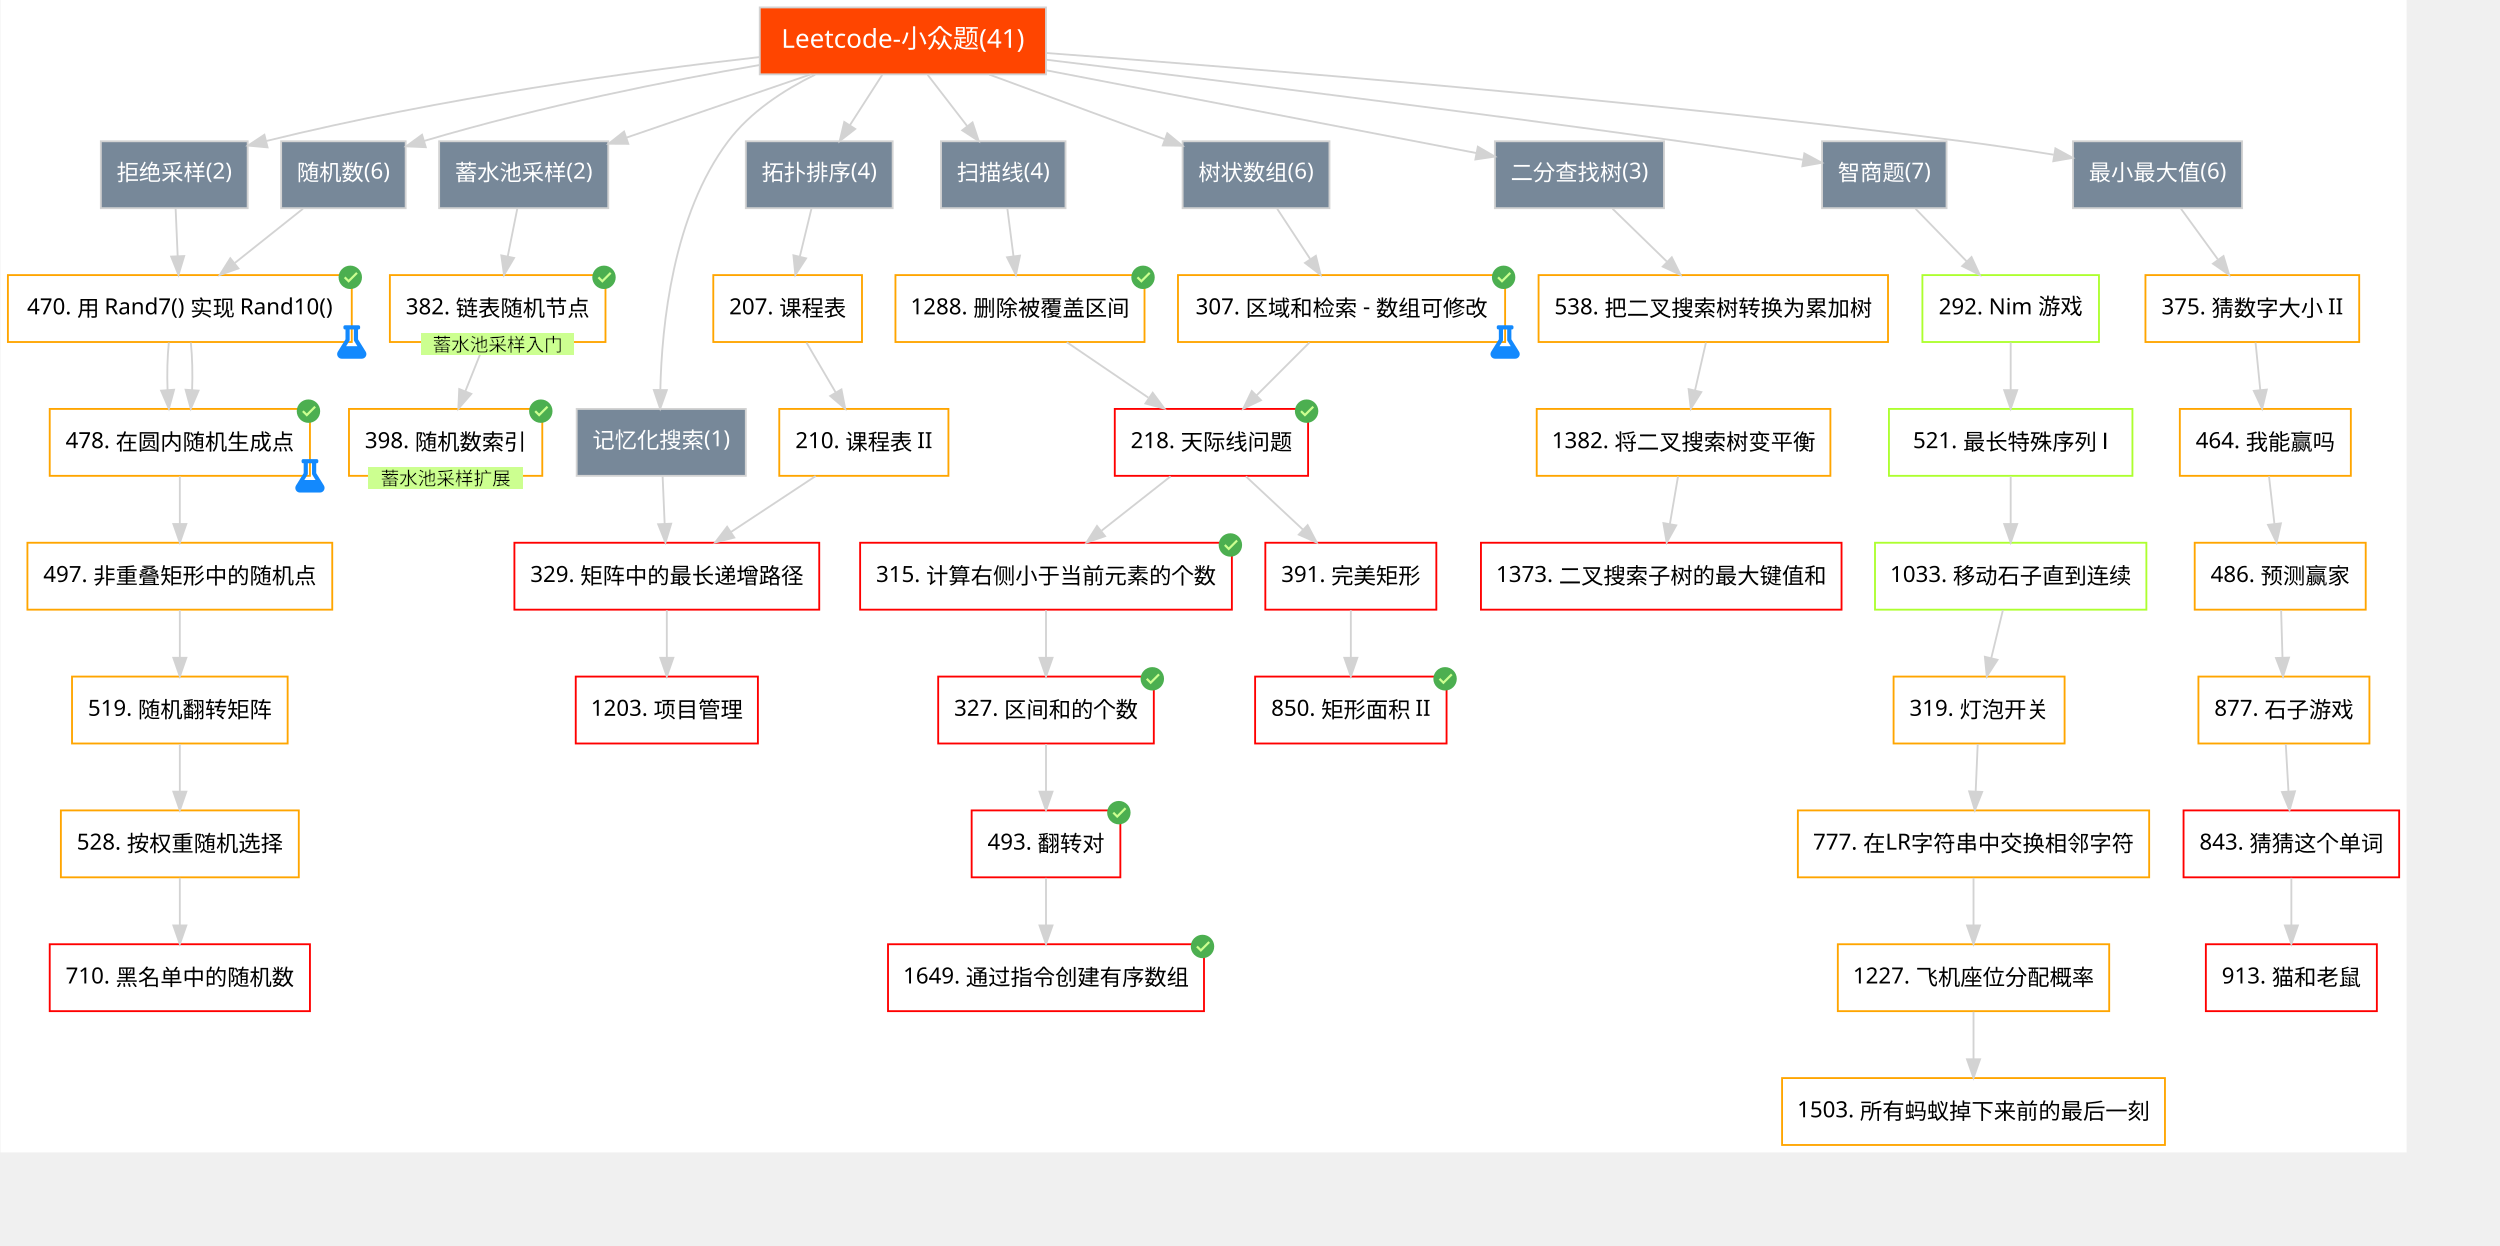
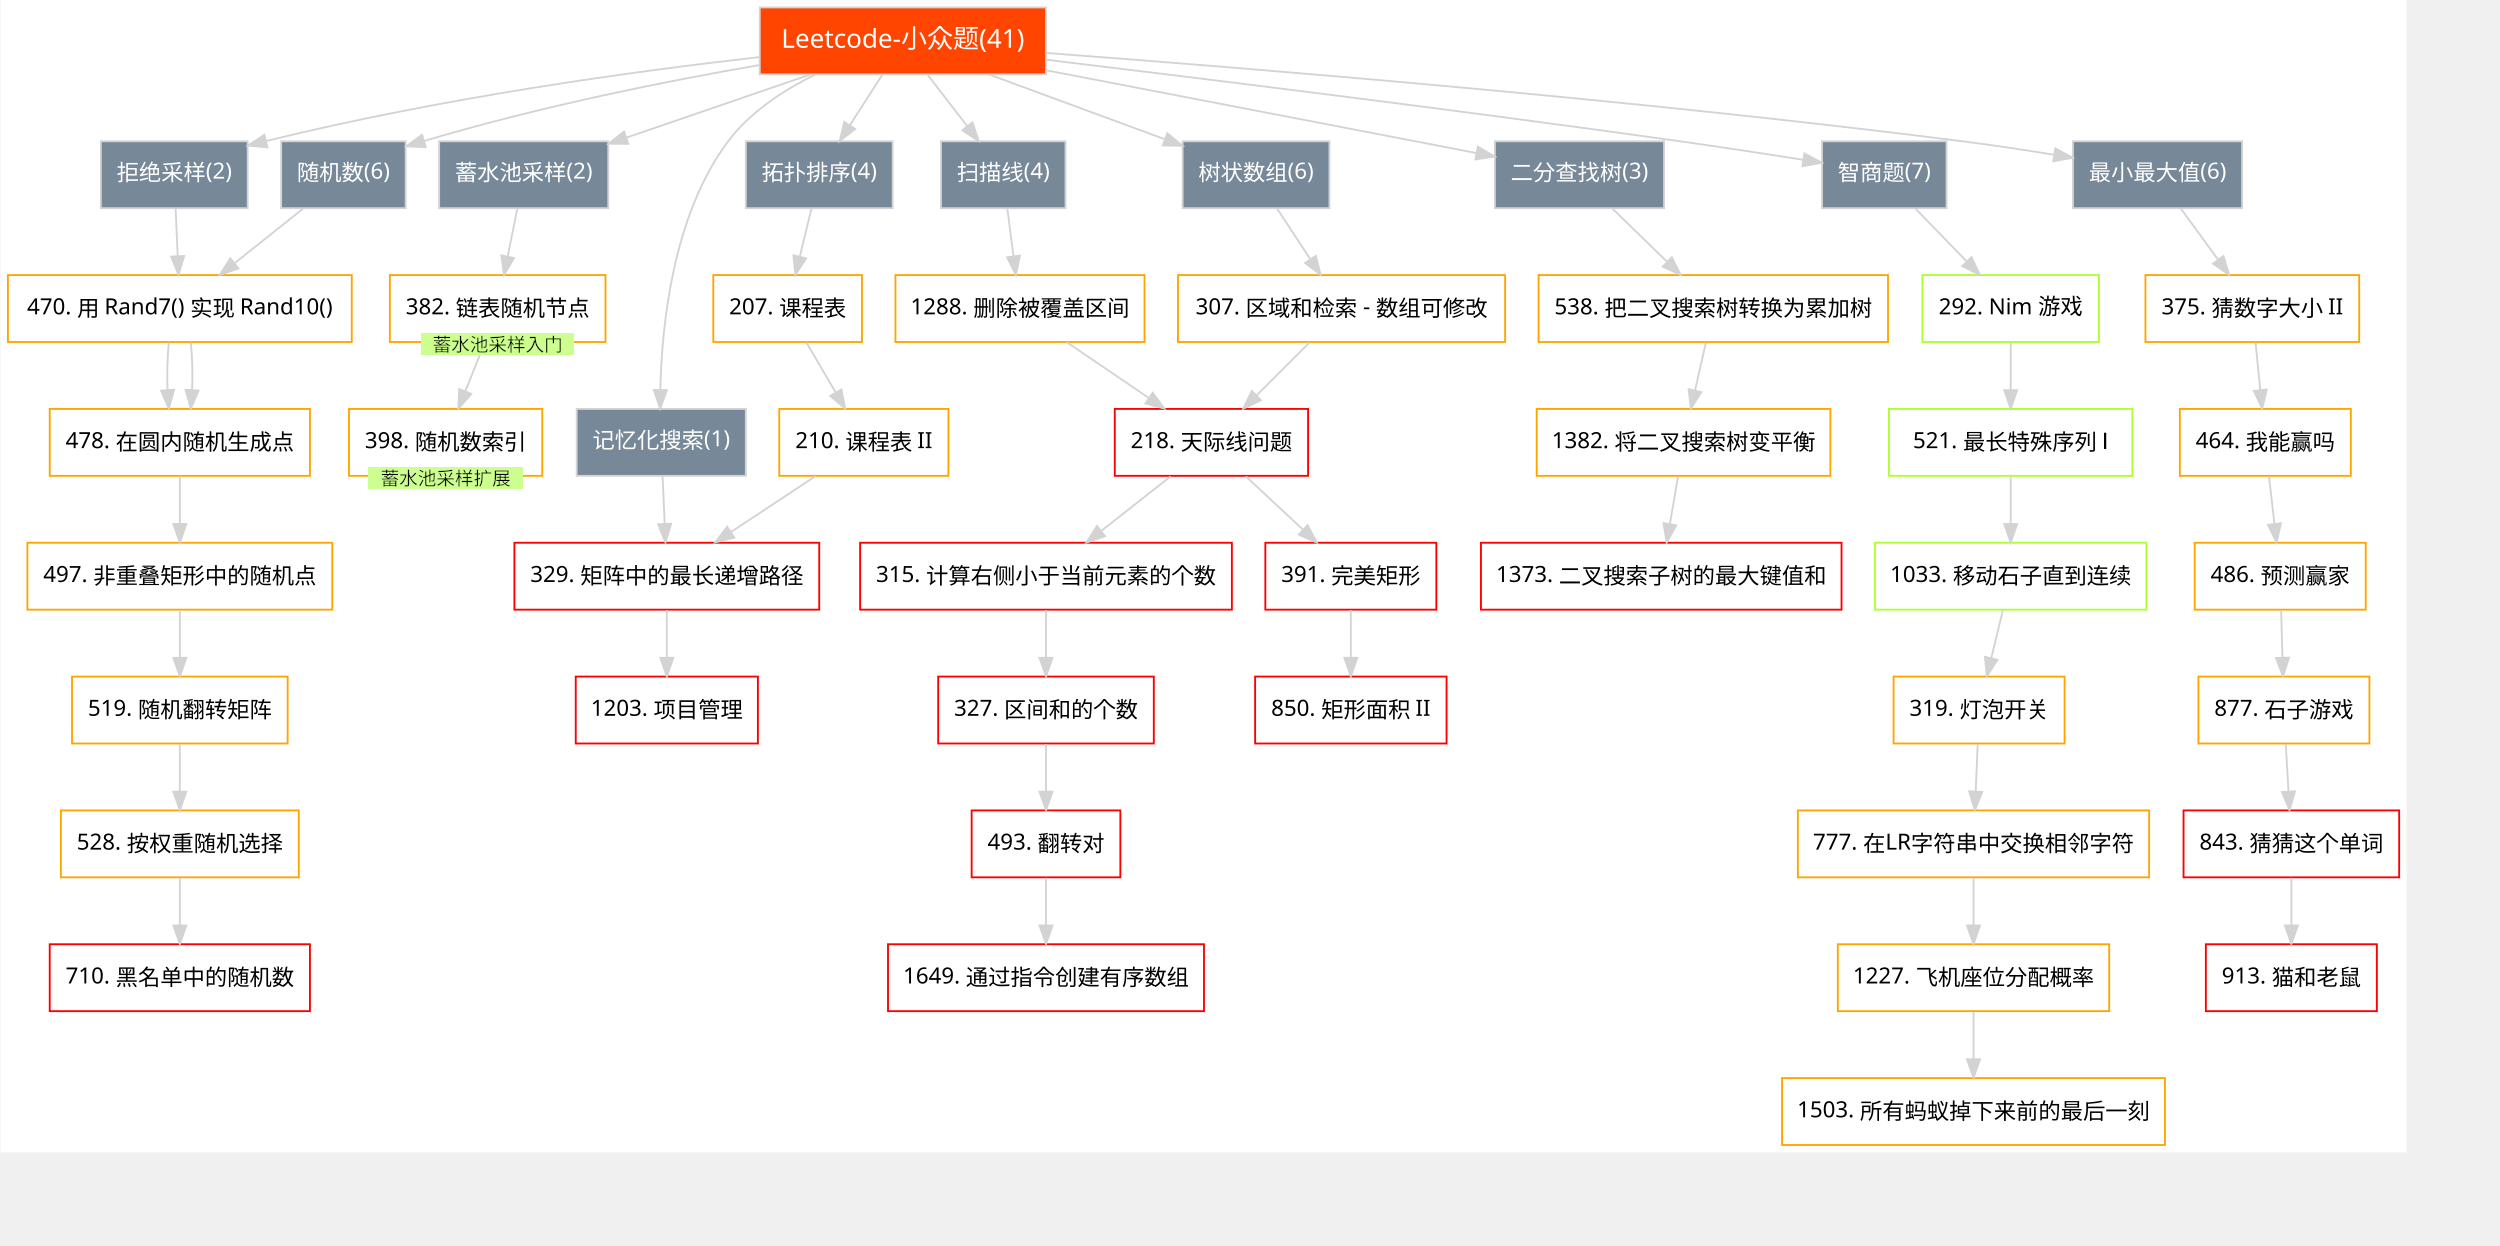
<svg xmlns="http://www.w3.org/2000/svg" xmlns:xlink="http://www.w3.org/1999/xlink" height="670pt" viewBox="0.00 0.00 1344.5 670.0" width="1345pt">
  <g class="graph" id="graph0" transform="scale(1 1) rotate(0) translate(4 616)">
    <polygon fill="white" points="-4,4 -4,-616 1290.5,-616 1290.5,4 -4,4" stroke="transparent" />
    <g class="node" id="node1">
      <g id="a_node1">
        <a target="_parent" xlink:href="https://leetcode-cn.com/tag/" xlink:title="Leetcode-小众题(41)">
          <polygon fill="orangered" points="558.5,-612 404.5,-612 404.5,-576 558.5,-576 558.5,-612" stroke="lightgrey" />
          <text fill="white" font-family="Microsoft YaHei" font-size="14.00" text-anchor="middle" x="481.5" y="-590.3">
      Leetcode-小众题(41)
     </text>
        </a>
      </g>
    </g>
    <g class="node" id="node2">
      <polygon fill="lightslategray" points="129,-540 50,-540 50,-504 129,-504 129,-540" stroke="lightgrey" />
      <text fill="white" font-family="Microsoft YaHei" font-size="12.00" text-anchor="middle" x="89.5" y="-518.9">
    拒绝采样(2)
   </text>
    </g>
    <g class="edge" id="edge1">
      <path d="M404.16,-585.28C336.23,-577.55 234.75,-563.68 138.98,-540.14" fill="none" stroke="lightgrey" />
      <polygon fill="lightgrey" points="139.69,-536.71 129.14,-537.68 137.99,-543.5 139.69,-536.71" stroke="lightgrey" />
    </g>
    <g class="node" id="node5">
      <polygon fill="lightslategray" points="214,-540 147,-540 147,-504 214,-504 214,-540" stroke="lightgrey" />
      <text fill="white" font-family="Microsoft YaHei" font-size="12.00" text-anchor="middle" x="180.5" y="-518.9">
    随机数(6)
   </text>
    </g>
    <g class="edge" id="edge4">
      <path d="M404.37,-581.02C354.82,-572.45 289.09,-559.43 223.85,-540.16" fill="none" stroke="lightgrey" />
      <polygon fill="lightgrey" points="224.82,-536.8 214.24,-537.27 222.81,-543.5 224.82,-536.8" stroke="lightgrey" />
    </g>
    <g class="node" id="node10">
      <polygon fill="lightslategray" points="323,-540 232,-540 232,-504 323,-504 323,-540" stroke="lightgrey" />
      <text fill="white" font-family="Microsoft YaHei" font-size="12.00" text-anchor="middle" x="277.5" y="-518.9">
    蓄水池采样(2)
   </text>
    </g>
    <g class="edge" id="edge11">
      <path d="M431.86,-575.97C401.95,-565.7 363.81,-552.62 332.92,-542.02" fill="none" stroke="lightgrey" />
      <polygon fill="lightgrey" points="333.77,-538.61 323.17,-538.67 331.49,-545.23 333.77,-538.61" stroke="lightgrey" />
    </g>
    <g class="node" id="node13">
      <polygon fill="lightslategray" points="397,-396 306,-396 306,-360 397,-360 397,-396" stroke="lightgrey" />
      <text fill="white" font-family="Microsoft YaHei" font-size="12.00" text-anchor="middle" x="351.5" y="-374.9">
    记忆化搜索(1)
   </text>
    </g>
    <g class="edge" id="edge14">
      <path d="M434.31,-575.85C417.26,-567.47 399.32,-555.72 387.5,-540 357.76,-500.44 351.77,-440.93 351.01,-406.43" fill="none" stroke="lightgrey" />
      <polygon fill="lightgrey" points="354.51,-406.13 350.93,-396.16 347.51,-406.19 354.51,-406.13" stroke="lightgrey" />
    </g>
    <g class="node" id="node15">
      <polygon fill="lightslategray" points="569,-540 502,-540 502,-504 569,-504 569,-540" stroke="lightgrey" />
      <text fill="white" font-family="Microsoft YaHei" font-size="12.00" text-anchor="middle" x="535.5" y="-518.9">
    扫描线(4)
   </text>
    </g>
    <g class="edge" id="edge16">
      <path d="M494.85,-575.7C501.26,-567.39 509.06,-557.28 516.11,-548.14" fill="none" stroke="lightgrey" />
      <polygon fill="lightgrey" points="518.97,-550.16 522.31,-540.1 513.43,-545.88 518.97,-550.16" stroke="lightgrey" />
    </g>
    <g class="node" id="node20">
      <polygon fill="lightslategray" points="476,-540 397,-540 397,-504 476,-504 476,-540" stroke="lightgrey" />
      <text fill="white" font-family="Microsoft YaHei" font-size="12.00" text-anchor="middle" x="436.5" y="-518.9">
    拓扑排序(4)
   </text>
    </g>
    <g class="edge" id="edge21">
      <path d="M470.38,-575.7C465.14,-567.56 458.8,-557.69 453.02,-548.7" fill="none" stroke="lightgrey" />
      <polygon fill="lightgrey" points="455.85,-546.62 447.5,-540.1 449.96,-550.41 455.85,-546.62" stroke="lightgrey" />
    </g>
    <g class="node" id="node24">
      <polygon fill="lightslategray" points="891,-540 800,-540 800,-504 891,-504 891,-540" stroke="lightgrey" />
      <text fill="white" font-family="Microsoft YaHei" font-size="12.00" text-anchor="middle" x="845.5" y="-518.9">
    二分查找树(3)
   </text>
    </g>
    <g class="edge" id="edge26">
      <path d="M558.7,-578.15C628.08,-564.81 728.3,-545.54 790.04,-533.66" fill="none" stroke="lightgrey" />
      <polygon fill="lightgrey" points="790.83,-537.08 799.99,-531.75 789.5,-530.2 790.83,-537.08" stroke="lightgrey" />
    </g>
    <g class="node" id="node28">
      <polygon fill="lightslategray" points="711,-540 632,-540 632,-504 711,-504 711,-540" stroke="lightgrey" />
      <text fill="white" font-family="Microsoft YaHei" font-size="12.00" text-anchor="middle" x="671.5" y="-518.9">
    树状数组(6)
   </text>
    </g>
    <g class="edge" id="edge30">
      <path d="M527.98,-575.88C556.6,-565.33 593.26,-551.82 622.36,-541.1" fill="none" stroke="lightgrey" />
      <polygon fill="lightgrey" points="623.75,-544.32 631.92,-537.58 621.33,-537.75 623.75,-544.32" stroke="lightgrey" />
    </g>
    <g class="node" id="node34">
      <polygon fill="lightslategray" points="1043,-540 976,-540 976,-504 1043,-504 1043,-540" stroke="lightgrey" />
      <text fill="white" font-family="Microsoft YaHei" font-size="12.00" text-anchor="middle" x="1009.5" y="-518.9">
    智商题(7)
   </text>
    </g>
    <g class="edge" id="edge37">
      <path d="M558.62,-583.86C642.57,-573.76 780.7,-556.71 899.5,-540 921.34,-536.93 945.56,-533.22 965.71,-530.05" fill="none" stroke="lightgrey" />
      <polygon fill="lightgrey" points="966.5,-533.47 975.83,-528.45 965.41,-526.55 966.5,-533.47" stroke="lightgrey" />
    </g>
    <g class="node" id="node42">
      <polygon fill="lightslategray" points="1202,-540 1111,-540 1111,-504 1202,-504 1202,-540" stroke="lightgrey" />
      <text fill="white" font-family="Microsoft YaHei" font-size="12.00" text-anchor="middle" x="1156.5" y="-518.9">
    最小最大值(6)
   </text>
    </g>
    <g class="edge" id="edge45">
      <path d="M558.66,-587.49C668.41,-579.28 875.76,-562.37 1051.5,-540 1067.5,-537.96 1084.81,-535.34 1100.67,-532.76" fill="none" stroke="lightgrey" />
      <polygon fill="lightgrey" points="1101.56,-536.16 1110.86,-531.08 1100.42,-529.25 1101.56,-536.16" stroke="lightgrey" />
    </g>
    <g class="node" id="node3">
      <g id="a_node3">
        <a target="_parent" xlink:href="https://leetcode-cn.com/problems/implement-rand10-using-rand7" xlink:title="470. 用 Rand7() 实现 Rand10()">
          <polygon fill="none" points="185,-468 0,-468 0,-432 185,-432 185,-468" stroke="orange" />
          <text font-family="Microsoft YaHei" font-size="12.00" text-anchor="middle" x="92.5" y="-446.9">
      470. 用 Rand7() 实现 Rand10()
     </text>
        </a>
      </g>
-       <g transform="translate(177.0, -474.0) scale(0.3)">
-         <circle cx="24" cy="24" fill="#4caf50" r="21" />
-         <polygon fill="#ccff90" points="34.6,14.6 21,28.2 15.4,22.6 12.6,25.4 21,33.8 37.4,17.4" />
-       </g>
-       <g transform="translate(176.0, -441.0)">
-         <symbol id="flask" viewBox="0 0 448 512">
-           <path d="M437.2 403.5L320 215V64h8c13.3 0 24-10.7 24-24V24c0-13.3-10.7-24-24-24H120c-13.3 0-24 10.7-24 24v16c0 13.3 10.7 24 24 24h8v151L10.8 403.5C-18.5 450.6 15.3 512 70.9 512h306.2c55.7 0 89.4-61.5 60.1-108.5zM137.9 320l48.2-77.6c3.7-5.2 5.8-11.6 5.8-18.4V64h64v160c0 6.9 2.2 13.2 5.8 18.4l48.2 77.6h-172z" fill="#1389fd" />
-         </symbol>
-         <a href="https://github.com/acm-clan/algorithm-stone/blob/main/user/leetcode/470.用-rand-7-实现-rand-10.md">
-           <use height="18" href="#flask" width="18" />
-         </a>
-       </g>
    </g>
    <g class="edge" id="edge2">
      <path d="M90.24,-503.7C90.57,-495.98 90.97,-486.71 91.34,-478.11" fill="none" stroke="lightgrey" />
      <polygon fill="lightgrey" points="94.84,-478.25 91.77,-468.1 87.84,-477.95 94.84,-478.25" stroke="lightgrey" />
    </g>
    <g class="node" id="node4">
      <g id="a_node4">
        <a target="_parent" xlink:href="https://leetcode-cn.com/problems/generate-random-point-in-a-circle" xlink:title="478. 在圆内随机生成点">
          <polygon fill="none" points="162.5,-396 22.5,-396 22.5,-360 162.5,-360 162.5,-396" stroke="orange" />
          <text font-family="Microsoft YaHei" font-size="12.00" text-anchor="middle" x="92.5" y="-374.9">
      478. 在圆内随机生成点
     </text>
        </a>
      </g>
-       <g transform="translate(154.5, -402.0) scale(0.3)">
-         <circle cx="24" cy="24" fill="#4caf50" r="21" />
-         <polygon fill="#ccff90" points="34.6,14.6 21,28.2 15.4,22.6 12.6,25.4 21,33.8 37.4,17.4" />
-       </g>
-       <g transform="translate(153.5, -369.0)">
-         <symbol id="flask" viewBox="0 0 448 512">
-           <path d="M437.2 403.5L320 215V64h8c13.3 0 24-10.7 24-24V24c0-13.3-10.7-24-24-24H120c-13.3 0-24 10.7-24 24v16c0 13.3 10.7 24 24 24h8v151L10.8 403.5C-18.5 450.6 15.3 512 70.9 512h306.2c55.7 0 89.4-61.5 60.1-108.5zM137.9 320l48.2-77.6c3.7-5.2 5.8-11.6 5.8-18.4V64h64v160c0 6.9 2.2 13.2 5.8 18.4l48.2 77.6h-172z" fill="#1389fd" />
-         </symbol>
-         <a href="https://github.com/acm-clan/algorithm-stone/blob/main/user/leetcode/478.在圆内随机生成点.md">
-           <use height="18" href="#flask" width="18" />
-         </a>
-       </g>
    </g>
    <g class="edge" id="edge3">
      <path d="M86.58,-431.7C85.79,-423.98 85.56,-414.71 85.9,-406.11" fill="none" stroke="lightgrey" />
      <polygon fill="lightgrey" points="89.4,-406.32 86.6,-396.1 82.42,-405.84 89.4,-406.32" stroke="lightgrey" />
    </g>
    <g class="edge" id="edge6">
      <path d="M98.42,-431.7C99.21,-423.98 99.44,-414.71 99.1,-406.11" fill="none" stroke="lightgrey" />
      <polygon fill="lightgrey" points="102.58,-405.84 98.4,-396.1 95.6,-406.32 102.58,-405.84" stroke="lightgrey" />
    </g>
    <g class="node" id="node6">
      <g id="a_node6">
        <a target="_parent" xlink:href="https://leetcode-cn.com/problems/random-point-in-non-overlapping-rectangles" xlink:title="497. 非重叠矩形中的随机点">
          <polygon fill="none" points="174.5,-324 10.5,-324 10.5,-288 174.5,-288 174.5,-324" stroke="orange" />
          <text font-family="Microsoft YaHei" font-size="12.00" text-anchor="middle" x="92.5" y="-302.9">
      497. 非重叠矩形中的随机点
     </text>
        </a>
      </g>
    </g>
    <g class="edge" id="edge7">
      <path d="M92.5,-359.7C92.5,-351.98 92.5,-342.71 92.5,-334.11" fill="none" stroke="lightgrey" />
      <polygon fill="lightgrey" points="96,-334.1 92.5,-324.1 89,-334.1 96,-334.1" stroke="lightgrey" />
    </g>
    <g class="edge" id="edge5">
      <path d="M158.75,-503.7C147.66,-494.88 134.03,-484.03 122.01,-474.47" fill="none" stroke="lightgrey" />
      <polygon fill="lightgrey" points="124.01,-471.59 114,-468.1 119.65,-477.07 124.01,-471.59" stroke="lightgrey" />
    </g>
    <g class="node" id="node7">
      <g id="a_node7">
        <a target="_parent" xlink:href="https://leetcode-cn.com/problems/random-flip-matrix" xlink:title="519. 随机翻转矩阵">
          <polygon fill="none" points="150.5,-252 34.5,-252 34.5,-216 150.5,-216 150.5,-252" stroke="orange" />
          <text font-family="Microsoft YaHei" font-size="12.00" text-anchor="middle" x="92.5" y="-230.9">
      519. 随机翻转矩阵
     </text>
        </a>
      </g>
    </g>
    <g class="edge" id="edge8">
      <path d="M92.5,-287.7C92.5,-279.98 92.5,-270.71 92.5,-262.11" fill="none" stroke="lightgrey" />
      <polygon fill="lightgrey" points="96,-262.1 92.5,-252.1 89,-262.1 96,-262.1" stroke="lightgrey" />
    </g>
    <g class="node" id="node8">
      <g id="a_node8">
        <a target="_parent" xlink:href="https://leetcode-cn.com/problems/random-pick-with-weight" xlink:title="528. 按权重随机选择">
          <polygon fill="none" points="156.5,-180 28.5,-180 28.5,-144 156.5,-144 156.5,-180" stroke="orange" />
          <text font-family="Microsoft YaHei" font-size="12.00" text-anchor="middle" x="92.5" y="-158.9">
      528. 按权重随机选择
     </text>
        </a>
      </g>
    </g>
    <g class="edge" id="edge9">
      <path d="M92.5,-215.7C92.5,-207.98 92.5,-198.71 92.5,-190.11" fill="none" stroke="lightgrey" />
      <polygon fill="lightgrey" points="96,-190.1 92.5,-180.1 89,-190.1 96,-190.1" stroke="lightgrey" />
    </g>
    <g class="node" id="node9">
      <g id="a_node9">
        <a target="_parent" xlink:href="https://leetcode-cn.com/problems/random-pick-with-blacklist" xlink:title="710. 黑名单中的随机数">
          <polygon fill="none" points="162.5,-108 22.5,-108 22.5,-72 162.5,-72 162.5,-108" stroke="red" />
          <text font-family="Microsoft YaHei" font-size="12.00" text-anchor="middle" x="92.5" y="-86.9">
      710. 黑名单中的随机数
     </text>
        </a>
      </g>
    </g>
    <g class="edge" id="edge10">
      <path d="M92.5,-143.7C92.5,-135.98 92.5,-126.71 92.5,-118.11" fill="none" stroke="lightgrey" />
      <polygon fill="lightgrey" points="96,-118.1 92.5,-108.1 89,-118.1 96,-118.1" stroke="lightgrey" />
    </g>
    <g class="node" id="node11">
      <g id="a_node11">
        <a target="_parent" xlink:href="https://leetcode-cn.com/problems/linked-list-random-node" xlink:title="382. 链表随机节点">
          <polygon fill="none" points="321.5,-468 205.5,-468 205.5,-432 321.5,-432 321.5,-468" stroke="orange" />
          <text font-family="Microsoft YaHei" font-size="12.00" text-anchor="middle" x="263.5" y="-446.9">
      382. 链表随机节点
     </text>
        </a>
      </g>
-       <g transform="translate(313.5, -474.0) scale(0.3)">
-         <circle cx="24" cy="24" fill="#4caf50" r="21" />
-         <polygon fill="#ccff90" points="34.6,14.6 21,28.2 15.4,22.6 12.6,25.4 21,33.8 37.4,17.4" />
-       </g>
    </g>
    <g class="edge" id="edge12">
      <path d="M274.04,-503.7C272.5,-495.98 270.64,-486.71 268.92,-478.11" fill="none" stroke="lightgrey" />
      <polygon fill="lightgrey" points="272.31,-477.22 266.92,-468.1 265.45,-478.6 272.31,-477.22" stroke="lightgrey" />
    </g>
    <g class="node" id="node12">
      <g id="a_node12">
        <a target="_parent" xlink:href="https://leetcode-cn.com/problems/random-pick-index" xlink:title="398. 随机数索引">
          <polygon fill="none" points="287.5,-396 183.5,-396 183.5,-360 287.5,-360 287.5,-396" stroke="orange" />
          <text font-family="Microsoft YaHei" font-size="12.00" text-anchor="middle" x="235.5" y="-374.9">
      398. 随机数索引
     </text>
        </a>
      </g>
-       <g transform="translate(279.5, -402.0) scale(0.3)">
-         <circle cx="24" cy="24" fill="#4caf50" r="21" />
-         <polygon fill="#ccff90" points="34.6,14.6 21,28.2 15.4,22.6 12.6,25.4 21,33.8 37.4,17.4" />
-       </g>
    </g>
    <g class="edge" id="edge13">
      <path d="M256.58,-431.7C253.43,-423.81 249.62,-414.3 246.12,-405.55" fill="none" stroke="lightgrey" />
      <polygon fill="lightgrey" points="249.31,-404.09 242.34,-396.1 242.81,-406.69 249.31,-404.09" stroke="lightgrey" />
    </g>
    <g class="node" id="node14">
      <g id="a_node14">
        <a target="_parent" xlink:href="https://leetcode-cn.com/problems/longest-increasing-path-in-a-matrix" xlink:title="329. 矩阵中的最长递增路径">
          <polygon fill="none" points="436.5,-324 272.5,-324 272.5,-288 436.5,-288 436.5,-324" stroke="red" />
          <text font-family="Microsoft YaHei" font-size="12.00" text-anchor="middle" x="354.5" y="-302.9">
      329. 矩阵中的最长递增路径
     </text>
        </a>
      </g>
    </g>
    <g class="edge" id="edge15">
      <path d="M352.24,-359.7C352.57,-351.98 352.97,-342.71 353.34,-334.11" fill="none" stroke="lightgrey" />
      <polygon fill="lightgrey" points="356.84,-334.25 353.77,-324.1 349.84,-333.95 356.84,-334.25" stroke="lightgrey" />
    </g>
    <g class="node" id="node23">
      <g id="a_node23">
        <a target="_parent" xlink:href="https://leetcode-cn.com/problems/sort-items-by-groups-respecting-dependencies" xlink:title="1203. 项目管理">
          <polygon fill="none" points="403.5,-252 305.5,-252 305.5,-216 403.5,-216 403.5,-252" stroke="red" />
          <text font-family="Microsoft YaHei" font-size="12.00" text-anchor="middle" x="354.5" y="-230.9">
      1203. 项目管理
     </text>
        </a>
      </g>
    </g>
    <g class="edge" id="edge25">
      <path d="M354.5,-287.7C354.5,-279.98 354.5,-270.71 354.5,-262.11" fill="none" stroke="lightgrey" />
      <polygon fill="lightgrey" points="358,-262.1 354.5,-252.1 351,-262.1 358,-262.1" stroke="lightgrey" />
    </g>
    <g class="node" id="node16">
      <g id="a_node16">
        <a target="_parent" xlink:href="https://leetcode-cn.com/problems/remove-covered-intervals" xlink:title="1288. 删除被覆盖区间">
          <polygon fill="none" points="611.5,-468 477.5,-468 477.5,-432 611.5,-432 611.5,-468" stroke="orange" />
          <text font-family="Microsoft YaHei" font-size="12.00" text-anchor="middle" x="544.5" y="-446.9">
      1288. 删除被覆盖区间
     </text>
        </a>
      </g>
-       <g transform="translate(603.5, -474.0) scale(0.3)">
-         <circle cx="24" cy="24" fill="#4caf50" r="21" />
-         <polygon fill="#ccff90" points="34.6,14.6 21,28.2 15.4,22.6 12.6,25.4 21,33.8 37.4,17.4" />
-       </g>
    </g>
    <g class="edge" id="edge17">
      <path d="M537.72,-503.7C538.72,-495.98 539.91,-486.71 541.01,-478.11" fill="none" stroke="lightgrey" />
      <polygon fill="lightgrey" points="544.5,-478.47 542.3,-468.1 537.55,-477.58 544.5,-478.47" stroke="lightgrey" />
    </g>
    <g class="node" id="node17">
      <g id="a_node17">
        <a target="_parent" xlink:href="https://leetcode-cn.com/problems/the-skyline-problem" xlink:title="218. 天际线问题">
          <polygon fill="none" points="699.5,-396 595.5,-396 595.5,-360 699.5,-360 699.5,-396" stroke="red" />
          <text font-family="Microsoft YaHei" font-size="12.00" text-anchor="middle" x="647.5" y="-374.9">
      218. 天际线问题
     </text>
        </a>
      </g>
-       <g transform="translate(691.5, -402.0) scale(0.3)">
-         <circle cx="24" cy="24" fill="#4caf50" r="21" />
-         <polygon fill="#ccff90" points="34.6,14.6 21,28.2 15.4,22.6 12.6,25.4 21,33.8 37.4,17.4" />
-       </g>
    </g>
    <g class="edge" id="edge18">
      <path d="M569.7,-431.88C582.91,-422.89 599.29,-411.76 613.61,-402.03" fill="none" stroke="lightgrey" />
      <polygon fill="lightgrey" points="615.9,-404.71 622.21,-396.19 611.97,-398.92 615.9,-404.71" stroke="lightgrey" />
    </g>
    <g class="node" id="node18">
      <g id="a_node18">
        <a target="_parent" xlink:href="https://leetcode-cn.com/problems/perfect-rectangle" xlink:title="391. 完美矩形">
          <polygon fill="none" points="768.5,-324 676.5,-324 676.5,-288 768.5,-288 768.5,-324" stroke="red" />
          <text font-family="Microsoft YaHei" font-size="12.00" text-anchor="middle" x="722.5" y="-302.9">
      391. 完美矩形
     </text>
        </a>
      </g>
    </g>
    <g class="edge" id="edge19">
      <path d="M666.04,-359.7C675.3,-351.05 686.66,-340.45 696.76,-331.03" fill="none" stroke="lightgrey" />
      <polygon fill="lightgrey" points="699.25,-333.49 704.17,-324.1 694.48,-328.37 699.25,-333.49" stroke="lightgrey" />
    </g>
    <g class="node" id="node30">
      <g id="a_node30">
        <a target="_parent" xlink:href="https://leetcode-cn.com/problems/count-of-smaller-numbers-after-self" xlink:title="315. 计算右侧小于当前元素的个数">
          <polygon fill="none" points="658.5,-324 458.5,-324 458.5,-288 658.5,-288 658.5,-324" stroke="red" />
          <text font-family="Microsoft YaHei" font-size="12.00" text-anchor="middle" x="558.5" y="-302.9">
      315. 计算右侧小于当前元素的个数
     </text>
        </a>
      </g>
-       <g transform="translate(650.5, -330.0) scale(0.3)">
-         <circle cx="24" cy="24" fill="#4caf50" r="21" />
-         <polygon fill="#ccff90" points="34.6,14.6 21,28.2 15.4,22.6 12.6,25.4 21,33.8 37.4,17.4" />
-       </g>
    </g>
    <g class="edge" id="edge33">
      <path d="M625.5,-359.7C614.29,-350.88 600.5,-340.03 588.35,-330.47" fill="none" stroke="lightgrey" />
      <polygon fill="lightgrey" points="590.27,-327.54 580.25,-324.1 585.94,-333.04 590.27,-327.54" stroke="lightgrey" />
    </g>
    <g class="node" id="node19">
      <g id="a_node19">
        <a target="_parent" xlink:href="https://leetcode-cn.com/problems/rectangle-area-ii" xlink:title="850. 矩形面积 II">
          <polygon fill="none" points="774,-252 671,-252 671,-216 774,-216 774,-252" stroke="red" />
          <text font-family="Microsoft YaHei" font-size="12.00" text-anchor="middle" x="722.5" y="-230.9">
      850. 矩形面积 II
     </text>
        </a>
      </g>
-       <g transform="translate(766.0, -258.0) scale(0.3)">
-         <circle cx="24" cy="24" fill="#4caf50" r="21" />
-         <polygon fill="#ccff90" points="34.6,14.6 21,28.2 15.4,22.6 12.6,25.4 21,33.8 37.4,17.4" />
-       </g>
    </g>
    <g class="edge" id="edge20">
      <path d="M722.5,-287.7C722.5,-279.98 722.5,-270.71 722.5,-262.11" fill="none" stroke="lightgrey" />
      <polygon fill="lightgrey" points="726,-262.1 722.5,-252.1 719,-262.1 726,-262.1" stroke="lightgrey" />
    </g>
    <g class="node" id="node21">
      <g id="a_node21">
        <a target="_parent" xlink:href="https://leetcode-cn.com/problems/course-schedule" xlink:title="207. 课程表">
          <polygon fill="none" points="459.5,-468 379.5,-468 379.5,-432 459.5,-432 459.5,-468" stroke="orange" />
          <text font-family="Microsoft YaHei" font-size="12.00" text-anchor="middle" x="419.5" y="-446.9">
      207. 课程表
     </text>
        </a>
      </g>
    </g>
    <g class="edge" id="edge22">
      <path d="M432.3,-503.7C430.4,-495.9 428.12,-486.51 426.02,-477.83" fill="none" stroke="lightgrey" />
      <polygon fill="lightgrey" points="429.42,-477 423.65,-468.1 422.61,-478.65 429.42,-477" stroke="lightgrey" />
    </g>
    <g class="node" id="node22">
      <g id="a_node22">
        <a target="_parent" xlink:href="https://leetcode-cn.com/problems/course-schedule-ii" xlink:title="210. 课程表 II">
          <polygon fill="none" points="506,-396 415,-396 415,-360 506,-360 506,-396" stroke="orange" />
          <text font-family="Microsoft YaHei" font-size="12.00" text-anchor="middle" x="460.5" y="-374.9">
      210. 课程表 II
     </text>
        </a>
      </g>
    </g>
    <g class="edge" id="edge23">
      <path d="M429.63,-431.7C434.35,-423.64 440.06,-413.89 445.28,-404.98" fill="none" stroke="lightgrey" />
      <polygon fill="lightgrey" points="448.45,-406.5 450.48,-396.1 442.41,-402.96 448.45,-406.5" stroke="lightgrey" />
    </g>
    <g class="edge" id="edge24">
      <path d="M434.57,-359.88C420.84,-350.81 403.79,-339.55 388.96,-329.76" fill="none" stroke="lightgrey" />
      <polygon fill="lightgrey" points="390.8,-326.78 380.53,-324.19 386.95,-332.62 390.8,-326.78" stroke="lightgrey" />
    </g>
    <g class="node" id="node25">
      <g id="a_node25">
        <a target="_parent" xlink:href="https://leetcode-cn.com/problems/convert-bst-to-greater-tree" xlink:title="538. 把二叉搜索树转换为累加树">
          <polygon fill="none" points="1011.5,-468 823.5,-468 823.5,-432 1011.5,-432 1011.5,-468" stroke="orange" />
          <text font-family="Microsoft YaHei" font-size="12.00" text-anchor="middle" x="917.5" y="-446.9">
      538. 把二叉搜索树转换为累加树
     </text>
        </a>
      </g>
    </g>
    <g class="edge" id="edge27">
      <path d="M863.3,-503.7C872.1,-495.14 882.88,-484.66 892.5,-475.3" fill="none" stroke="lightgrey" />
      <polygon fill="lightgrey" points="895.18,-477.58 899.91,-468.1 890.3,-472.57 895.18,-477.58" stroke="lightgrey" />
    </g>
    <g class="node" id="node26">
      <g id="a_node26">
        <a target="_parent" xlink:href="https://leetcode-cn.com/problems/balance-a-binary-search-tree" xlink:title="1382. 将二叉搜索树变平衡">
          <polygon fill="none" points="980.5,-396 822.5,-396 822.5,-360 980.5,-360 980.5,-396" stroke="orange" />
          <text font-family="Microsoft YaHei" font-size="12.00" text-anchor="middle" x="901.5" y="-374.9">
      1382. 将二叉搜索树变平衡
     </text>
        </a>
      </g>
    </g>
    <g class="edge" id="edge28">
      <path d="M913.54,-431.7C911.78,-423.98 909.66,-414.71 907.7,-406.11" fill="none" stroke="lightgrey" />
      <polygon fill="lightgrey" points="911.05,-405.07 905.41,-396.1 904.23,-406.63 911.05,-405.07" stroke="lightgrey" />
    </g>
    <g class="node" id="node27">
      <g id="a_node27">
        <a target="_parent" xlink:href="https://leetcode-cn.com/problems/maximum-sum-bst-in-binary-tree" xlink:title="1373. 二叉搜索子树的最大键值和">
          <polygon fill="none" points="986.5,-324 792.5,-324 792.5,-288 986.5,-288 986.5,-324" stroke="red" />
          <text font-family="Microsoft YaHei" font-size="12.00" text-anchor="middle" x="889.5" y="-302.9">
      1373. 二叉搜索子树的最大键值和
     </text>
        </a>
      </g>
    </g>
    <g class="edge" id="edge29">
      <path d="M898.53,-359.7C897.21,-351.98 895.62,-342.71 894.15,-334.11" fill="none" stroke="lightgrey" />
      <polygon fill="lightgrey" points="897.57,-333.37 892.43,-324.1 890.67,-334.55 897.57,-333.37" stroke="lightgrey" />
    </g>
    <g class="node" id="node29">
      <g id="a_node29">
        <a target="_parent" xlink:href="https://leetcode-cn.com/problems/range-sum-query-mutable" xlink:title="307. 区域和检索 - 数组可修改">
          <polygon fill="none" points="805.5,-468 629.5,-468 629.5,-432 805.5,-432 805.5,-468" stroke="orange" />
          <text font-family="Microsoft YaHei" font-size="12.00" text-anchor="middle" x="717.5" y="-446.9">
      307. 区域和检索 - 数组可修改
     </text>
        </a>
      </g>
-       <g transform="translate(797.5, -474.0) scale(0.3)">
-         <circle cx="24" cy="24" fill="#4caf50" r="21" />
-         <polygon fill="#ccff90" points="34.6,14.6 21,28.2 15.4,22.6 12.6,25.4 21,33.8 37.4,17.4" />
-       </g>
-       <g transform="translate(796.5, -441.0)">
-         <symbol id="flask" viewBox="0 0 448 512">
-           <path d="M437.2 403.5L320 215V64h8c13.3 0 24-10.7 24-24V24c0-13.3-10.7-24-24-24H120c-13.3 0-24 10.7-24 24v16c0 13.3 10.7 24 24 24h8v151L10.8 403.5C-18.5 450.6 15.3 512 70.9 512h306.2c55.7 0 89.4-61.5 60.1-108.5zM137.9 320l48.2-77.6c3.7-5.2 5.8-11.6 5.8-18.4V64h64v160c0 6.9 2.2 13.2 5.8 18.4l48.2 77.6h-172z" fill="#1389fd" />
-         </symbol>
-         <a href="https://github.com/acm-clan/algorithm-stone/blob/main/user/leetcode/307.区域和检索-数组可修改.md">
-           <use height="18" href="#flask" width="18" />
-         </a>
-       </g>
    </g>
    <g class="edge" id="edge31">
      <path d="M682.87,-503.7C688.22,-495.56 694.7,-485.69 700.61,-476.7" fill="none" stroke="lightgrey" />
      <polygon fill="lightgrey" points="703.69,-478.38 706.26,-468.1 697.84,-474.54 703.69,-478.38" stroke="lightgrey" />
    </g>
    <g class="edge" id="edge32">
      <path d="M700.2,-431.7C691.64,-423.14 681.16,-412.66 671.8,-403.3" fill="none" stroke="lightgrey" />
      <polygon fill="lightgrey" points="674.15,-400.7 664.6,-396.1 669.2,-405.65 674.15,-400.7" stroke="lightgrey" />
    </g>
    <g class="node" id="node31">
      <g id="a_node31">
        <a target="_parent" xlink:href="https://leetcode-cn.com/problems/count-of-range-sum" xlink:title="327. 区间和的个数">
          <polygon fill="none" points="616.5,-252 500.5,-252 500.5,-216 616.5,-216 616.5,-252" stroke="red" />
          <text font-family="Microsoft YaHei" font-size="12.00" text-anchor="middle" x="558.5" y="-230.9">
      327. 区间和的个数
     </text>
        </a>
      </g>
-       <g transform="translate(608.5, -258.0) scale(0.3)">
-         <circle cx="24" cy="24" fill="#4caf50" r="21" />
-         <polygon fill="#ccff90" points="34.6,14.6 21,28.2 15.4,22.6 12.6,25.4 21,33.8 37.4,17.4" />
-       </g>
    </g>
    <g class="edge" id="edge34">
      <path d="M558.5,-287.7C558.5,-279.98 558.5,-270.71 558.5,-262.11" fill="none" stroke="lightgrey" />
      <polygon fill="lightgrey" points="562,-262.1 558.5,-252.1 555,-262.1 562,-262.1" stroke="lightgrey" />
    </g>
    <g class="node" id="node32">
      <g id="a_node32">
        <a target="_parent" xlink:href="https://leetcode-cn.com/problems/reverse-pairs" xlink:title="493. 翻转对">
          <polygon fill="none" points="598.5,-180 518.5,-180 518.5,-144 598.5,-144 598.5,-180" stroke="red" />
          <text font-family="Microsoft YaHei" font-size="12.00" text-anchor="middle" x="558.5" y="-158.9">
      493. 翻转对
     </text>
        </a>
      </g>
-       <g transform="translate(590.5, -186.0) scale(0.3)">
-         <circle cx="24" cy="24" fill="#4caf50" r="21" />
-         <polygon fill="#ccff90" points="34.6,14.6 21,28.2 15.4,22.6 12.6,25.4 21,33.8 37.4,17.4" />
-       </g>
    </g>
    <g class="edge" id="edge35">
      <path d="M558.5,-215.7C558.5,-207.98 558.5,-198.71 558.5,-190.11" fill="none" stroke="lightgrey" />
      <polygon fill="lightgrey" points="562,-190.1 558.5,-180.1 555,-190.1 562,-190.1" stroke="lightgrey" />
    </g>
    <g class="node" id="node33">
      <g id="a_node33">
        <a target="_parent" xlink:href="https://leetcode-cn.com/problems/create-sorted-array-through-instructions" xlink:title="1649. 通过指令创建有序数组">
          <polygon fill="none" points="643.5,-108 473.5,-108 473.5,-72 643.5,-72 643.5,-108" stroke="red" />
          <text font-family="Microsoft YaHei" font-size="12.00" text-anchor="middle" x="558.5" y="-86.9">
      1649. 通过指令创建有序数组
     </text>
        </a>
-       </g>
-       <g transform="translate(635.5, -114.0) scale(0.3)">
-         <circle cx="24" cy="24" fill="#4caf50" r="21" />
-         <polygon fill="#ccff90" points="34.6,14.6 21,28.2 15.4,22.6 12.6,25.4 21,33.8 37.4,17.4" />
      </g>
    </g>
    <g class="edge" id="edge36">
      <path d="M558.5,-143.7C558.5,-135.98 558.5,-126.71 558.5,-118.11" fill="none" stroke="lightgrey" />
      <polygon fill="lightgrey" points="562,-118.1 558.5,-108.1 555,-118.1 562,-118.1" stroke="lightgrey" />
    </g>
    <g class="node" id="node35">
      <g id="a_node35">
        <a target="_parent" xlink:href="https://leetcode-cn.com/problems/nim-game" xlink:title="292. Nim 游戏">
          <polygon fill="none" points="1125,-468 1030,-468 1030,-432 1125,-432 1125,-468" stroke="greenyellow" />
          <text font-family="Microsoft YaHei" font-size="12.00" text-anchor="middle" x="1077.5" y="-446.9">
      292. Nim 游戏
     </text>
        </a>
      </g>
    </g>
    <g class="edge" id="edge38">
      <path d="M1026.31,-503.7C1034.63,-495.14 1044.81,-484.66 1053.89,-475.3" fill="none" stroke="lightgrey" />
      <polygon fill="lightgrey" points="1056.43,-477.72 1060.88,-468.1 1051.41,-472.84 1056.43,-477.72" stroke="lightgrey" />
    </g>
    <g class="node" id="node36">
      <g id="a_node36">
        <a target="_parent" xlink:href="https://leetcode-cn.com/problems/longest-uncommon-subsequence-i" xlink:title="521. 最长特殊序列 Ⅰ">
          <polygon fill="none" points="1143,-396 1012,-396 1012,-360 1143,-360 1143,-396" stroke="greenyellow" />
          <text font-family="Microsoft YaHei" font-size="12.00" text-anchor="middle" x="1077.5" y="-374.9">
      521. 最长特殊序列 Ⅰ
     </text>
        </a>
      </g>
    </g>
    <g class="edge" id="edge39">
      <path d="M1077.5,-431.7C1077.5,-423.98 1077.5,-414.71 1077.5,-406.11" fill="none" stroke="lightgrey" />
      <polygon fill="lightgrey" points="1081,-406.1 1077.5,-396.1 1074,-406.1 1081,-406.1" stroke="lightgrey" />
    </g>
    <g class="node" id="node37">
      <g id="a_node37">
        <a target="_parent" xlink:href="https://leetcode-cn.com/problems/moving-stones-until-consecutive" xlink:title="1033. 移动石子直到连续">
          <polygon fill="none" points="1150.5,-324 1004.5,-324 1004.5,-288 1150.5,-288 1150.5,-324" stroke="greenyellow" />
          <text font-family="Microsoft YaHei" font-size="12.00" text-anchor="middle" x="1077.5" y="-302.9">
      1033. 移动石子直到连续
     </text>
        </a>
      </g>
    </g>
    <g class="edge" id="edge40">
      <path d="M1077.5,-359.7C1077.5,-351.98 1077.5,-342.71 1077.5,-334.11" fill="none" stroke="lightgrey" />
      <polygon fill="lightgrey" points="1081,-334.1 1077.5,-324.1 1074,-334.1 1081,-334.1" stroke="lightgrey" />
    </g>
    <g class="node" id="node38">
      <g id="a_node38">
        <a target="_parent" xlink:href="https://leetcode-cn.com/problems/bulb-switcher" xlink:title="319. 灯泡开关">
          <polygon fill="none" points="1106.5,-252 1014.5,-252 1014.5,-216 1106.5,-216 1106.5,-252" stroke="orange" />
          <text font-family="Microsoft YaHei" font-size="12.00" text-anchor="middle" x="1060.5" y="-230.9">
      319. 灯泡开关
     </text>
        </a>
      </g>
    </g>
    <g class="edge" id="edge41">
      <path d="M1073.3,-287.7C1071.4,-279.9 1069.12,-270.51 1067.02,-261.83" fill="none" stroke="lightgrey" />
      <polygon fill="lightgrey" points="1070.42,-261 1064.65,-252.1 1063.61,-262.65 1070.42,-261" stroke="lightgrey" />
    </g>
    <g class="node" id="node39">
      <g id="a_node39">
        <a target="_parent" xlink:href="https://leetcode-cn.com/problems/swap-adjacent-in-lr-string" xlink:title="777. 在LR字符串中交换相邻字符">
          <polygon fill="none" points="1152,-180 963,-180 963,-144 1152,-144 1152,-180" stroke="orange" />
          <text font-family="Microsoft YaHei" font-size="12.00" text-anchor="middle" x="1057.5" y="-158.9">
      777. 在LR字符串中交换相邻字符
     </text>
        </a>
      </g>
    </g>
    <g class="edge" id="edge42">
      <path d="M1059.76,-215.7C1059.43,-207.98 1059.03,-198.71 1058.66,-190.11" fill="none" stroke="lightgrey" />
      <polygon fill="lightgrey" points="1062.16,-189.95 1058.23,-180.1 1055.16,-190.25 1062.16,-189.95" stroke="lightgrey" />
    </g>
    <g class="node" id="node40">
      <g id="a_node40">
        <a target="_parent" xlink:href="https://leetcode-cn.com/problems/airplane-seat-assignment-probability" xlink:title="1227. 飞机座位分配概率">
          <polygon fill="none" points="1130.5,-108 984.5,-108 984.5,-72 1130.5,-72 1130.5,-108" stroke="orange" />
          <text font-family="Microsoft YaHei" font-size="12.00" text-anchor="middle" x="1057.5" y="-86.9">
      1227. 飞机座位分配概率
     </text>
        </a>
      </g>
    </g>
    <g class="edge" id="edge43">
      <path d="M1057.5,-143.7C1057.5,-135.98 1057.5,-126.71 1057.5,-118.11" fill="none" stroke="lightgrey" />
      <polygon fill="lightgrey" points="1061,-118.1 1057.5,-108.1 1054,-118.1 1061,-118.1" stroke="lightgrey" />
    </g>
    <g class="node" id="node41">
      <g id="a_node41">
        <a target="_parent" xlink:href="https://leetcode-cn.com/problems/last-moment-before-all-ants-fall-out-of-a-plank" xlink:title="1503. 所有蚂蚁掉下来前的最后一刻">
          <polygon fill="none" points="1160.5,-36 954.5,-36 954.5,0 1160.5,0 1160.5,-36" stroke="orange" />
          <text font-family="Microsoft YaHei" font-size="12.00" text-anchor="middle" x="1057.5" y="-14.9">
      1503. 所有蚂蚁掉下来前的最后一刻
     </text>
        </a>
      </g>
    </g>
    <g class="edge" id="edge44">
      <path d="M1057.5,-71.7C1057.5,-63.98 1057.5,-54.71 1057.5,-46.11" fill="none" stroke="lightgrey" />
      <polygon fill="lightgrey" points="1061,-46.1 1057.5,-36.1 1054,-46.1 1061,-46.1" stroke="lightgrey" />
    </g>
    <g class="node" id="node43">
      <g id="a_node43">
        <a target="_parent" xlink:href="https://leetcode-cn.com/problems/guess-number-higher-or-lower-ii" xlink:title="375. 猜数字大小 II">
          <polygon fill="none" points="1265,-468 1150,-468 1150,-432 1265,-432 1265,-468" stroke="orange" />
          <text font-family="Microsoft YaHei" font-size="12.00" text-anchor="middle" x="1207.5" y="-446.9">
      375. 猜数字大小 II
     </text>
        </a>
      </g>
    </g>
    <g class="edge" id="edge46">
      <path d="M1169.11,-503.7C1175.1,-495.47 1182.38,-485.48 1188.98,-476.42" fill="none" stroke="lightgrey" />
      <polygon fill="lightgrey" points="1191.98,-478.25 1195.04,-468.1 1186.32,-474.13 1191.98,-478.25" stroke="lightgrey" />
    </g>
    <g class="node" id="node44">
      <g id="a_node44">
        <a target="_parent" xlink:href="https://leetcode-cn.com/problems/can-i-win" xlink:title="464. 我能赢吗">
          <polygon fill="none" points="1260.5,-396 1168.5,-396 1168.5,-360 1260.5,-360 1260.5,-396" stroke="orange" />
          <text font-family="Microsoft YaHei" font-size="12.00" text-anchor="middle" x="1214.5" y="-374.9">
      464. 我能赢吗
     </text>
        </a>
      </g>
    </g>
    <g class="edge" id="edge47">
      <path d="M1209.23,-431.7C1210,-423.98 1210.93,-414.71 1211.79,-406.11" fill="none" stroke="lightgrey" />
      <polygon fill="lightgrey" points="1215.28,-406.4 1212.79,-396.1 1208.31,-405.71 1215.28,-406.4" stroke="lightgrey" />
    </g>
    <g class="node" id="node45">
      <g id="a_node45">
        <a target="_parent" xlink:href="https://leetcode-cn.com/problems/predict-the-winner" xlink:title="486. 预测赢家">
          <polygon fill="none" points="1268.5,-324 1176.5,-324 1176.5,-288 1268.5,-288 1268.5,-324" stroke="orange" />
          <text font-family="Microsoft YaHei" font-size="12.00" text-anchor="middle" x="1222.5" y="-302.9">
      486. 预测赢家
     </text>
        </a>
      </g>
    </g>
    <g class="edge" id="edge48">
      <path d="M1216.48,-359.7C1217.36,-351.98 1218.42,-342.71 1219.4,-334.11" fill="none" stroke="lightgrey" />
      <polygon fill="lightgrey" points="1222.89,-334.44 1220.55,-324.1 1215.93,-333.64 1222.89,-334.44" stroke="lightgrey" />
    </g>
    <g class="node" id="node46">
      <g id="a_node46">
        <a target="_parent" xlink:href="https://leetcode-cn.com/problems/stone-game" xlink:title="877. 石子游戏">
          <polygon fill="none" points="1270.5,-252 1178.5,-252 1178.5,-216 1270.5,-216 1270.5,-252" stroke="orange" />
          <text font-family="Microsoft YaHei" font-size="12.00" text-anchor="middle" x="1224.5" y="-230.9">
      877. 石子游戏
     </text>
        </a>
      </g>
    </g>
    <g class="edge" id="edge49">
      <path d="M1222.99,-287.7C1223.21,-279.98 1223.48,-270.71 1223.73,-262.11" fill="none" stroke="lightgrey" />
      <polygon fill="lightgrey" points="1227.22,-262.2 1224.01,-252.1 1220.23,-262 1227.22,-262.2" stroke="lightgrey" />
    </g>
    <g class="node" id="node47">
      <g id="a_node47">
        <a target="_parent" xlink:href="https://leetcode-cn.com/problems/guess-the-word" xlink:title="843. 猜猜这个单词">
          <polygon fill="none" points="1286.5,-180 1170.5,-180 1170.5,-144 1286.5,-144 1286.5,-180" stroke="red" />
          <text font-family="Microsoft YaHei" font-size="12.00" text-anchor="middle" x="1228.5" y="-158.9">
      843. 猜猜这个单词
     </text>
        </a>
      </g>
    </g>
    <g class="edge" id="edge50">
      <path d="M1225.49,-215.7C1225.93,-207.98 1226.46,-198.71 1226.95,-190.11" fill="none" stroke="lightgrey" />
      <polygon fill="lightgrey" points="1230.45,-190.29 1227.52,-180.1 1223.46,-189.89 1230.45,-190.29" stroke="lightgrey" />
    </g>
    <g class="node" id="node48">
      <g id="a_node48">
        <a target="_parent" xlink:href="https://leetcode-cn.com/problems/cat-and-mouse" xlink:title="913. 猫和老鼠">
          <polygon fill="none" points="1274.5,-108 1182.5,-108 1182.5,-72 1274.5,-72 1274.5,-108" stroke="red" />
          <text font-family="Microsoft YaHei" font-size="12.00" text-anchor="middle" x="1228.5" y="-86.9">
      913. 猫和老鼠
     </text>
        </a>
      </g>
    </g>
    <g class="edge" id="edge51">
      <path d="M1228.5,-143.7C1228.5,-135.98 1228.5,-126.71 1228.5,-118.11" fill="none" stroke="lightgrey" />
      <polygon fill="lightgrey" points="1232,-118.1 1228.5,-108.1 1225,-118.1 1232,-118.1" stroke="lightgrey" />
    </g>
    <g class="key">
      <defs>
        <filter height="1.2" id="solid" width="1.2" x="-0.1" y="-0.1">
          <feFlood flood-color="#ccff90" result="bg" />
          <feMerge>
            <feMergeNode in="bg" />
            <feMergeNode in="SourceGraphic" />
          </feMerge>
        </filter>
      </defs>
      <text filter="url(#solid)" font-family="Microsoft YaHei" font-size="10.00" text-anchor="middle" x="263.5" y="-427.0">
    蓄水池采样入门
   </text>
    </g>
    <g class="key">
      <defs>
        <filter height="1.2" id="solid" width="1.2" x="-0.1" y="-0.1">
          <feFlood flood-color="#ccff90" result="bg" />
          <feMerge>
            <feMergeNode in="bg" />
            <feMergeNode in="SourceGraphic" />
          </feMerge>
        </filter>
      </defs>
      <text filter="url(#solid)" font-family="Microsoft YaHei" font-size="10.00" text-anchor="middle" x="235.5" y="-355.0">
    蓄水池采样扩展
   </text>
    </g>
  </g>
</svg>
